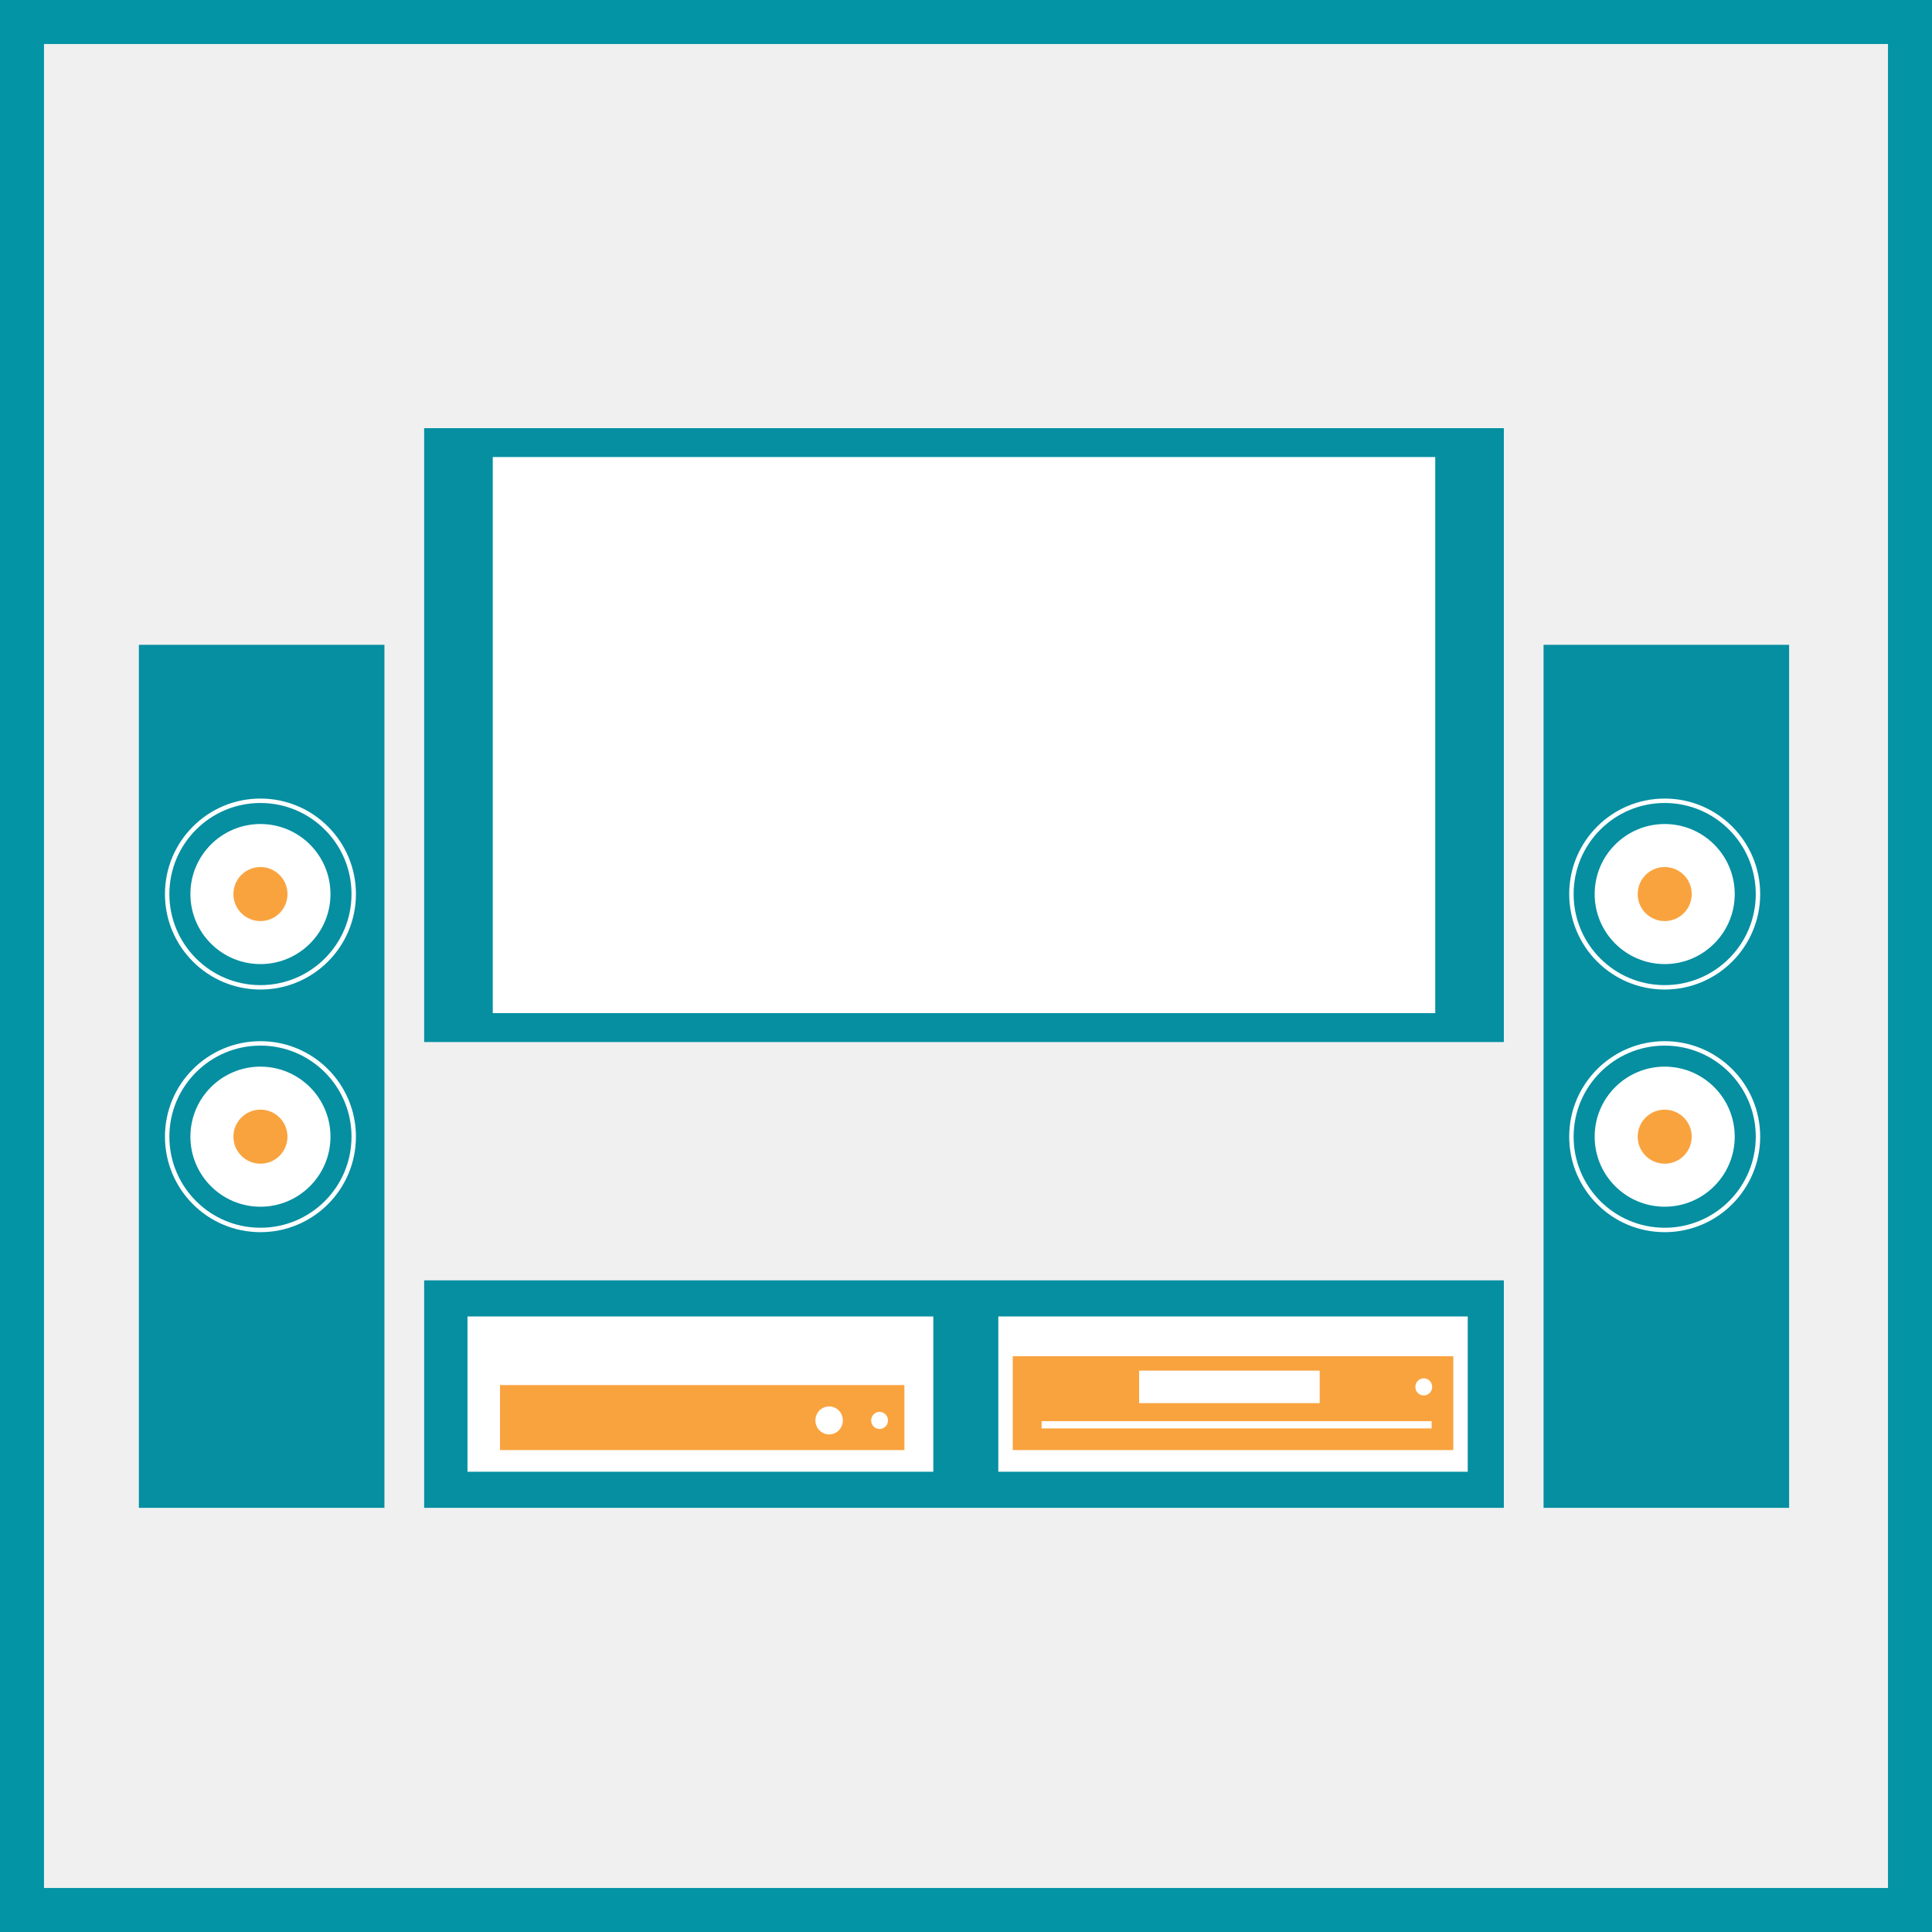
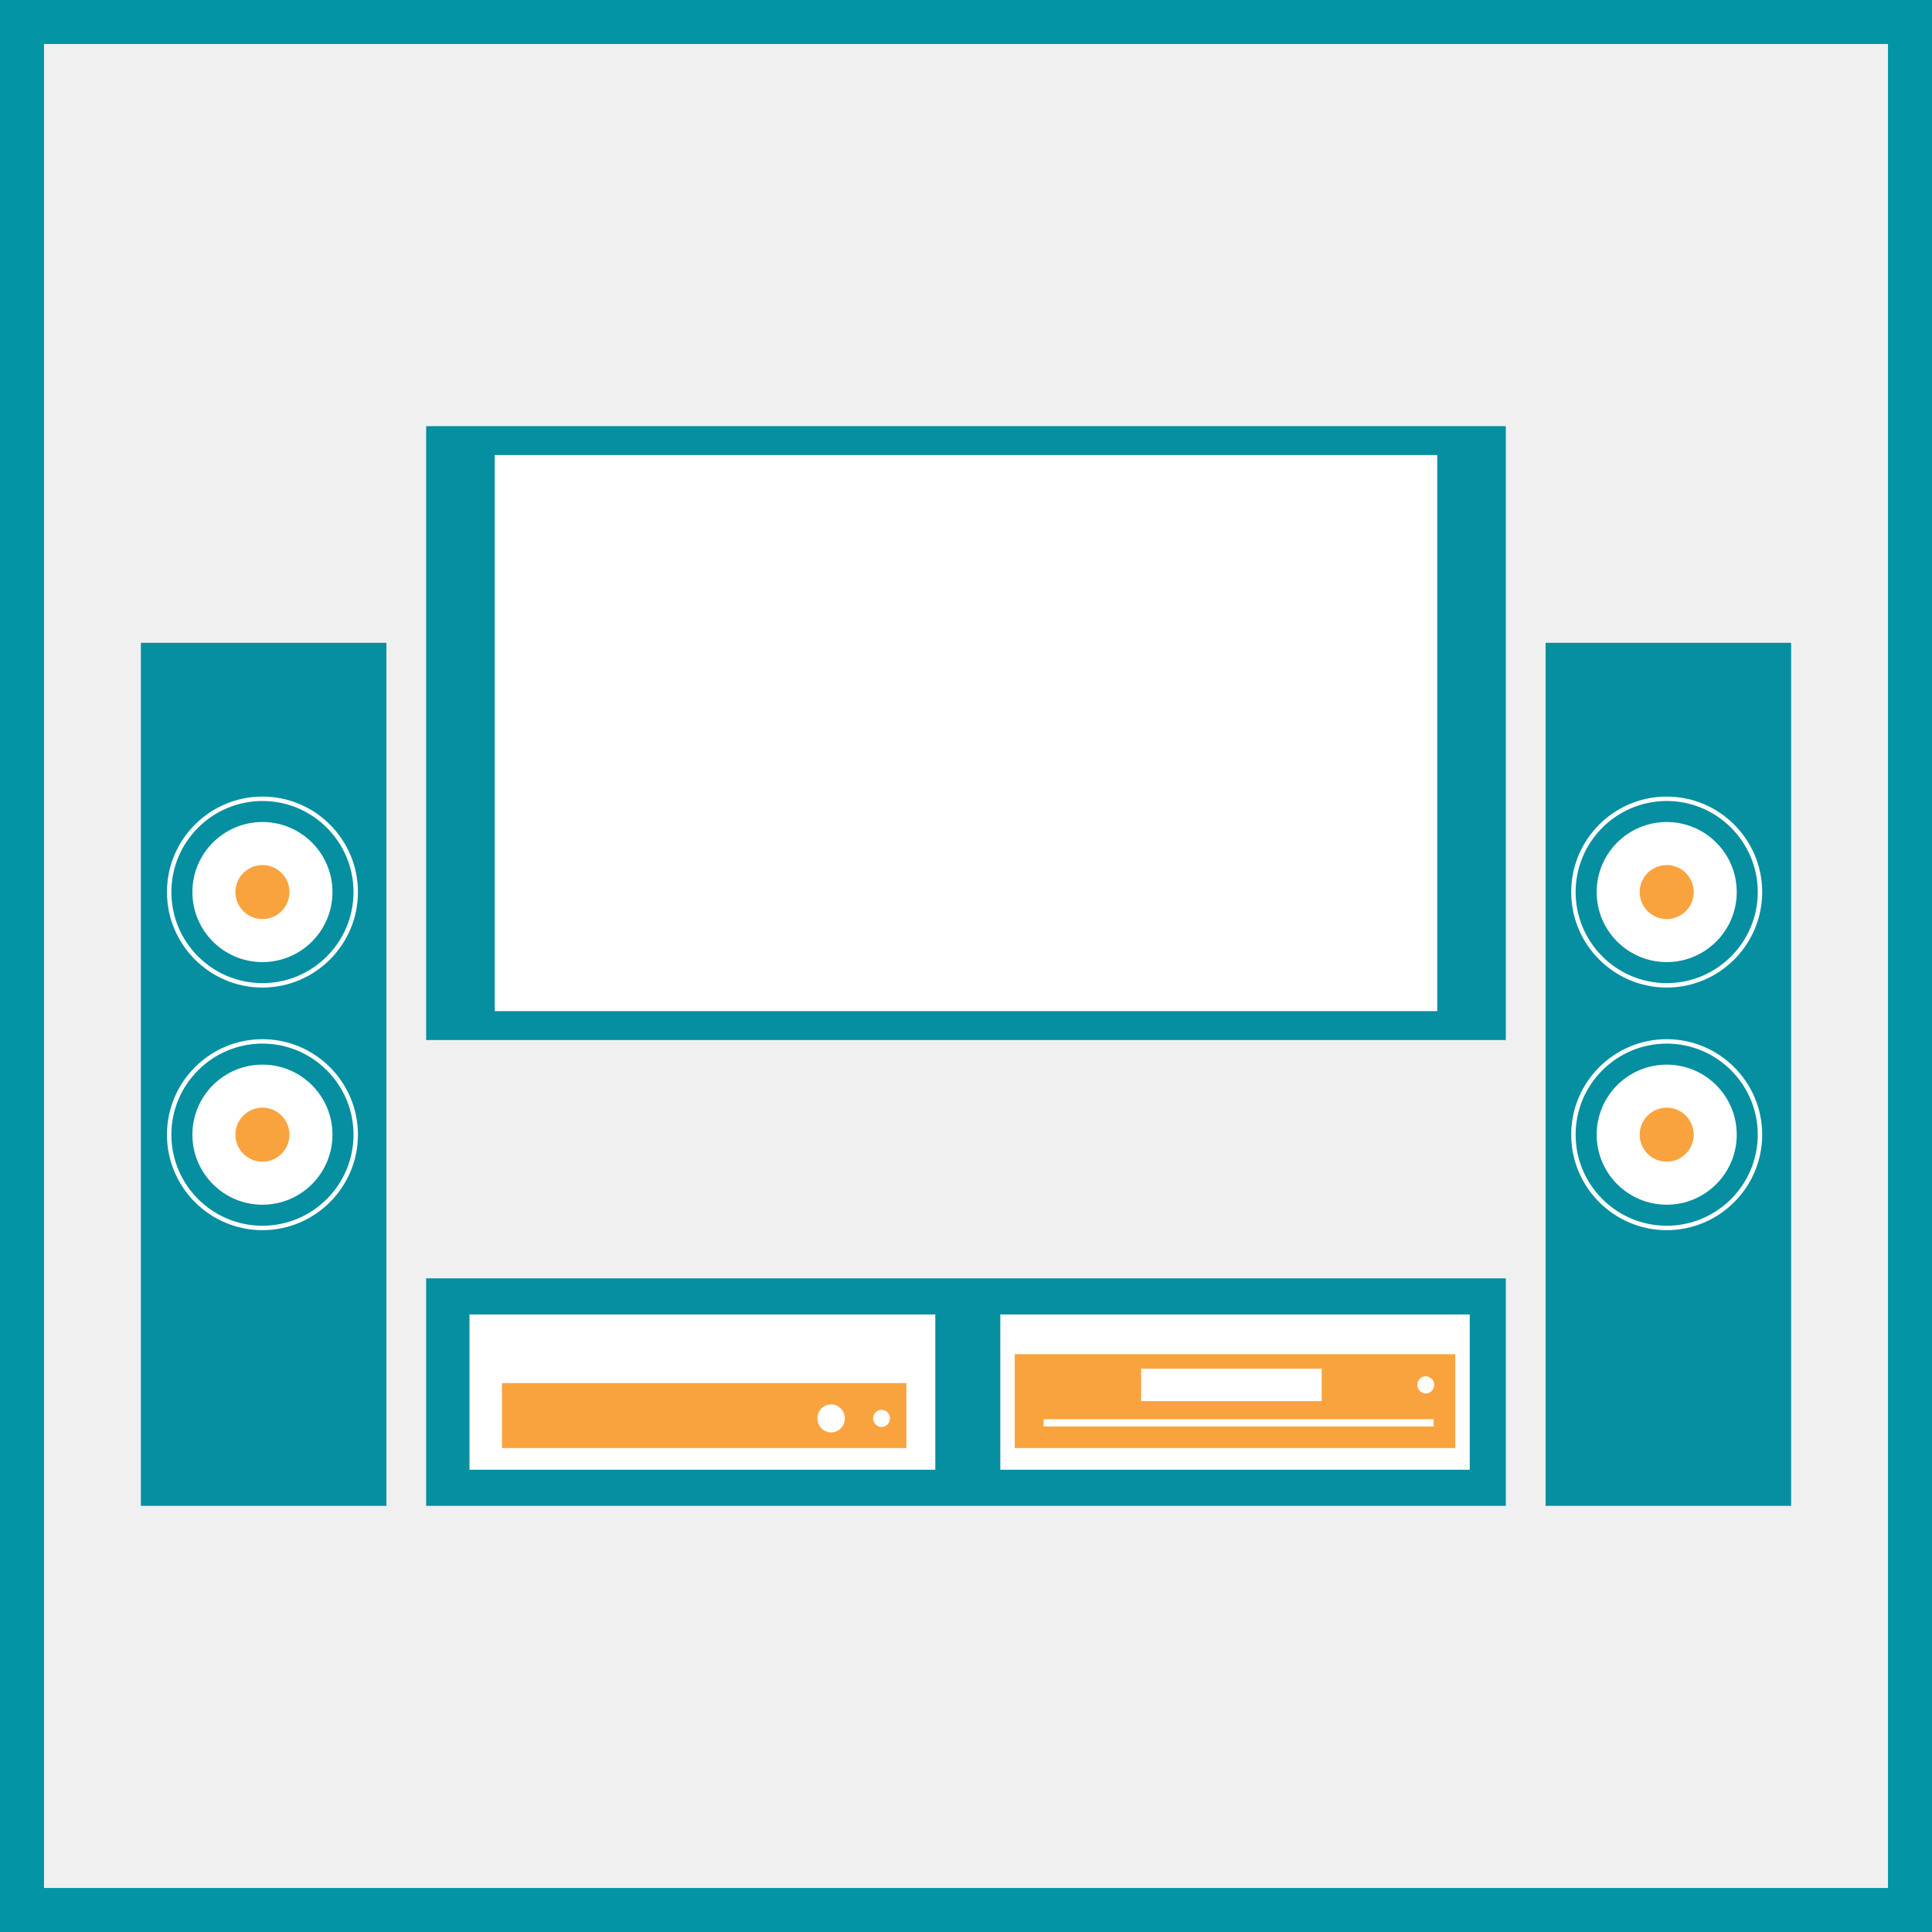
<svg xmlns="http://www.w3.org/2000/svg" version="1.1" id="Layer_1" x="0px" y="0px" width="273px" height="273px" viewBox="0 0 273 273" enable-background="new 0 0 273 273" xml:space="preserve">
  <pattern y="-293" width="183.277" height="183.277" patternUnits="userSpaceOnUse" id="New_Pattern_Swatch_2" viewBox="0 -183.277 183.277 183.277" overflow="visible">
    <g>
      <polygon fill="none" points="0,0 183.277,0 183.277,-183.277 0,-183.277   " />
      <polygon fill="#0394A6" points="183.277,0 0,0 0,-183.277 183.277,-183.277   " />
    </g>
  </pattern>
  <pattern y="-293" width="183.277" height="183.277" patternUnits="userSpaceOnUse" id="New_Pattern_Swatch_3" viewBox="0 -183.277 183.277 183.277" overflow="visible">
    <g>
      <polygon fill="none" points="0,0 183.277,0 183.277,-183.277 0,-183.277   " />
      <polygon fill="#F9A33F" points="183.277,0 0,0 0,-183.277 183.277,-183.277   " />
    </g>
  </pattern>
+   <path fill="url(#New_Pattern_Swatch_2)" d="M266.783,6.218v260.564H6.217V6.218H266.783 M273,0H0v273h273V0L273,0z" />
  <g>
-     <path fill="url(#New_Pattern_Swatch_2)" d="M266.783,6.218v260.564H6.217V6.218H266.783 M273,0H0v273h273V0L273,0z" />
-   </g>
-   <g>
+     <rect x="60.216" y="60.217" fill="#058FA1" width="152.566" height="86.743" />
+     <rect x="69.911" y="64.299" fill="#FFFFFF" width="133.178" height="78.579" />
+     <rect x="60.216" y="180.636" fill="#058FA1" width="152.566" height="32.147" />
    <g>
-       <rect x="59.934" y="60.5" fill="#058FA1" width="152.566" height="86.743" />
-       <rect x="69.628" y="64.582" fill="#FFFFFF" width="133.178" height="78.579" />
+       <rect x="66.34" y="185.739" fill="#FFFFFF" width="65.823" height="21.94" />
+       <rect x="141.348" y="185.739" fill="#FFFFFF" width="66.332" height="21.94" />
    </g>
    <g>
-       <rect x="59.934" y="180.919" fill="#058FA1" width="152.566" height="32.147" />
-       <g>
-         <rect x="66.057" y="186.022" fill="#FFFFFF" width="65.823" height="21.94" />
-         <rect x="141.065" y="186.022" fill="#FFFFFF" width="66.333" height="21.94" />
-       </g>
-       <g>
-         <rect x="70.649" y="195.718" fill="url(#New_Pattern_Swatch_3)" width="57.148" height="9.185" />
-         <ellipse fill="#FFFFFF" cx="117.16" cy="200.711" rx="1.938" ry="1.977" />
-         <ellipse fill="#FFFFFF" cx="124.285" cy="200.711" rx="1.188" ry="1.212" />
-       </g>
-       <g>
-         <rect x="143.105" y="191.636" fill="url(#New_Pattern_Swatch_3)" width="62.252" height="13.267" />
-         <rect x="160.964" y="193.677" fill="#FFFFFF" width="25.514" height="4.592" />
-         <line fill="none" stroke="#FFFFFF" stroke-width="1.02" stroke-miterlimit="10" x1="147.188" y1="201.33" x2="202.295" y2="201.33" />
-         <ellipse fill="#FFFFFF" cx="201.184" cy="195.973" rx="1.188" ry="1.211" />
-       </g>
-     </g>
-     <rect x="19.624" y="91.114" fill="#058FA1" width="34.697" height="121.952" />
-     <g>
-       <circle fill="none" stroke="#FFFFFF" stroke-width="0.625" stroke-miterlimit="10" cx="36.802" cy="126.334" r="13.181" />
-       <circle fill="#FFFFFF" cx="36.801" cy="126.334" r="9.897" />
-       <path fill="url(#New_Pattern_Swatch_3)" d="M40.621,126.334c0,2.109-1.71,3.819-3.819,3.819s-3.819-1.71-3.819-3.819    c0-2.106,1.71-3.818,3.819-3.818S40.621,124.228,40.621,126.334z" />
+       <rect x="70.932" y="195.435" fill="url(#New_Pattern_Swatch_3)" width="57.148" height="9.185" />
+       <ellipse fill="#FFFFFF" cx="117.443" cy="200.428" rx="1.938" ry="1.977" />
+       <ellipse fill="#FFFFFF" cx="124.567" cy="200.428" rx="1.188" ry="1.212" />
    </g>
    <g>
-       <circle fill="none" stroke="#FFFFFF" stroke-width="0.625" stroke-miterlimit="10" cx="36.802" cy="160.617" r="13.181" />
-       <circle fill="#FFFFFF" cx="36.801" cy="160.617" r="9.897" />
-       <circle fill="url(#New_Pattern_Swatch_3)" cx="36.802" cy="160.617" r="3.819" />
+       <rect x="143.388" y="191.353" fill="url(#New_Pattern_Swatch_3)" width="62.252" height="13.267" />
+       <rect x="161.247" y="193.394" fill="#FFFFFF" width="25.514" height="4.592" />
+       <rect x="147.47" y="200.536" fill="#FFFFFF" width="55.108" height="1.021" />
+       <ellipse fill="#FFFFFF" cx="201.466" cy="195.689" rx="1.188" ry="1.211" />
    </g>
-     <rect x="218.113" y="91.114" fill="#058FA1" width="34.698" height="121.952" />
-     <g>
-       <circle fill="none" stroke="#FFFFFF" stroke-width="0.625" stroke-miterlimit="10" cx="235.229" cy="126.334" r="13.181" />
-       <circle fill="#FFFFFF" cx="235.229" cy="126.334" r="9.896" />
-       <path fill="url(#New_Pattern_Swatch_3)" d="M239.048,126.334c0,2.109-1.708,3.819-3.817,3.819c-2.11,0-3.818-1.71-3.818-3.819    c0-2.106,1.708-3.818,3.818-3.818C237.339,122.516,239.048,124.228,239.048,126.334z" />
-     </g>
-     <g>
-       <circle fill="none" stroke="#FFFFFF" stroke-width="0.625" stroke-miterlimit="10" cx="235.229" cy="160.617" r="13.181" />
-       <circle fill="#FFFFFF" cx="235.229" cy="160.617" r="9.896" />
-       <circle fill="url(#New_Pattern_Swatch_3)" cx="235.23" cy="160.617" r="3.818" />
-     </g>
+     <rect x="19.906" y="90.831" fill="#058FA1" width="34.696" height="121.952" />
+     <path fill="#FFFFFF" d="M37.084,139.546c-7.44,0-13.493-6.054-13.493-13.495c0-7.439,6.053-13.492,13.493-13.492   s13.494,6.053,13.494,13.492C50.578,133.492,44.524,139.546,37.084,139.546z M37.084,113.184c-7.096,0-12.868,5.772-12.868,12.867   c0,7.097,5.772,12.87,12.868,12.87s12.869-5.773,12.869-12.87C49.953,118.956,44.18,113.184,37.084,113.184z" />
+     <circle fill="#FFFFFF" cx="37.083" cy="126.051" r="9.897" />
+     <path fill="url(#New_Pattern_Swatch_3)" d="M40.903,126.051c0,2.109-1.711,3.819-3.819,3.819c-2.109,0-3.819-1.71-3.819-3.819   c0-2.106,1.71-3.818,3.819-3.818C39.192,122.232,40.903,123.944,40.903,126.051z" />
+     <path fill="#FFFFFF" d="M37.084,173.828c-7.44,0-13.493-6.054-13.493-13.494s6.053-13.493,13.493-13.493   s13.494,6.053,13.494,13.493S44.524,173.828,37.084,173.828z M37.084,147.466c-7.096,0-12.868,5.772-12.868,12.868   c0,7.097,5.772,12.869,12.868,12.869s12.869-5.772,12.869-12.869C49.953,153.238,44.18,147.466,37.084,147.466z" />
+     <circle fill="#FFFFFF" cx="37.083" cy="160.334" r="9.897" />
+     <circle fill="url(#New_Pattern_Swatch_3)" cx="37.084" cy="160.334" r="3.819" />
+     <rect x="218.396" y="90.831" fill="#058FA1" width="34.698" height="121.952" />
+     <path fill="#FFFFFF" d="M235.513,139.546c-7.44,0-13.495-6.054-13.495-13.495c0-7.439,6.055-13.492,13.495-13.492   c7.439,0,13.492,6.053,13.492,13.492C249.005,133.492,242.952,139.546,235.513,139.546z M235.513,113.184   c-7.097,0-12.87,5.772-12.87,12.867c0,7.097,5.773,12.87,12.87,12.87c7.096,0,12.867-5.773,12.867-12.87   C248.38,118.956,242.608,113.184,235.513,113.184z" />
+     <circle fill="#FFFFFF" cx="235.512" cy="126.051" r="9.896" />
+     <path fill="url(#New_Pattern_Swatch_3)" d="M239.33,126.051c0,2.109-1.708,3.819-3.817,3.819s-3.818-1.71-3.818-3.819   c0-2.106,1.709-3.818,3.818-3.818S239.33,123.944,239.33,126.051z" />
+     <path fill="#FFFFFF" d="M235.513,173.828c-7.44,0-13.495-6.054-13.495-13.494s6.055-13.493,13.495-13.493   c7.439,0,13.492,6.053,13.492,13.493S242.952,173.828,235.513,173.828z M235.513,147.466c-7.097,0-12.87,5.772-12.87,12.868   c0,7.097,5.773,12.869,12.87,12.869c7.096,0,12.867-5.772,12.867-12.869C248.38,153.238,242.608,147.466,235.513,147.466z" />
+     <circle fill="#FFFFFF" cx="235.512" cy="160.334" r="9.896" />
+     <circle fill="url(#New_Pattern_Swatch_3)" cx="235.512" cy="160.334" r="3.818" />
  </g>
</svg>
